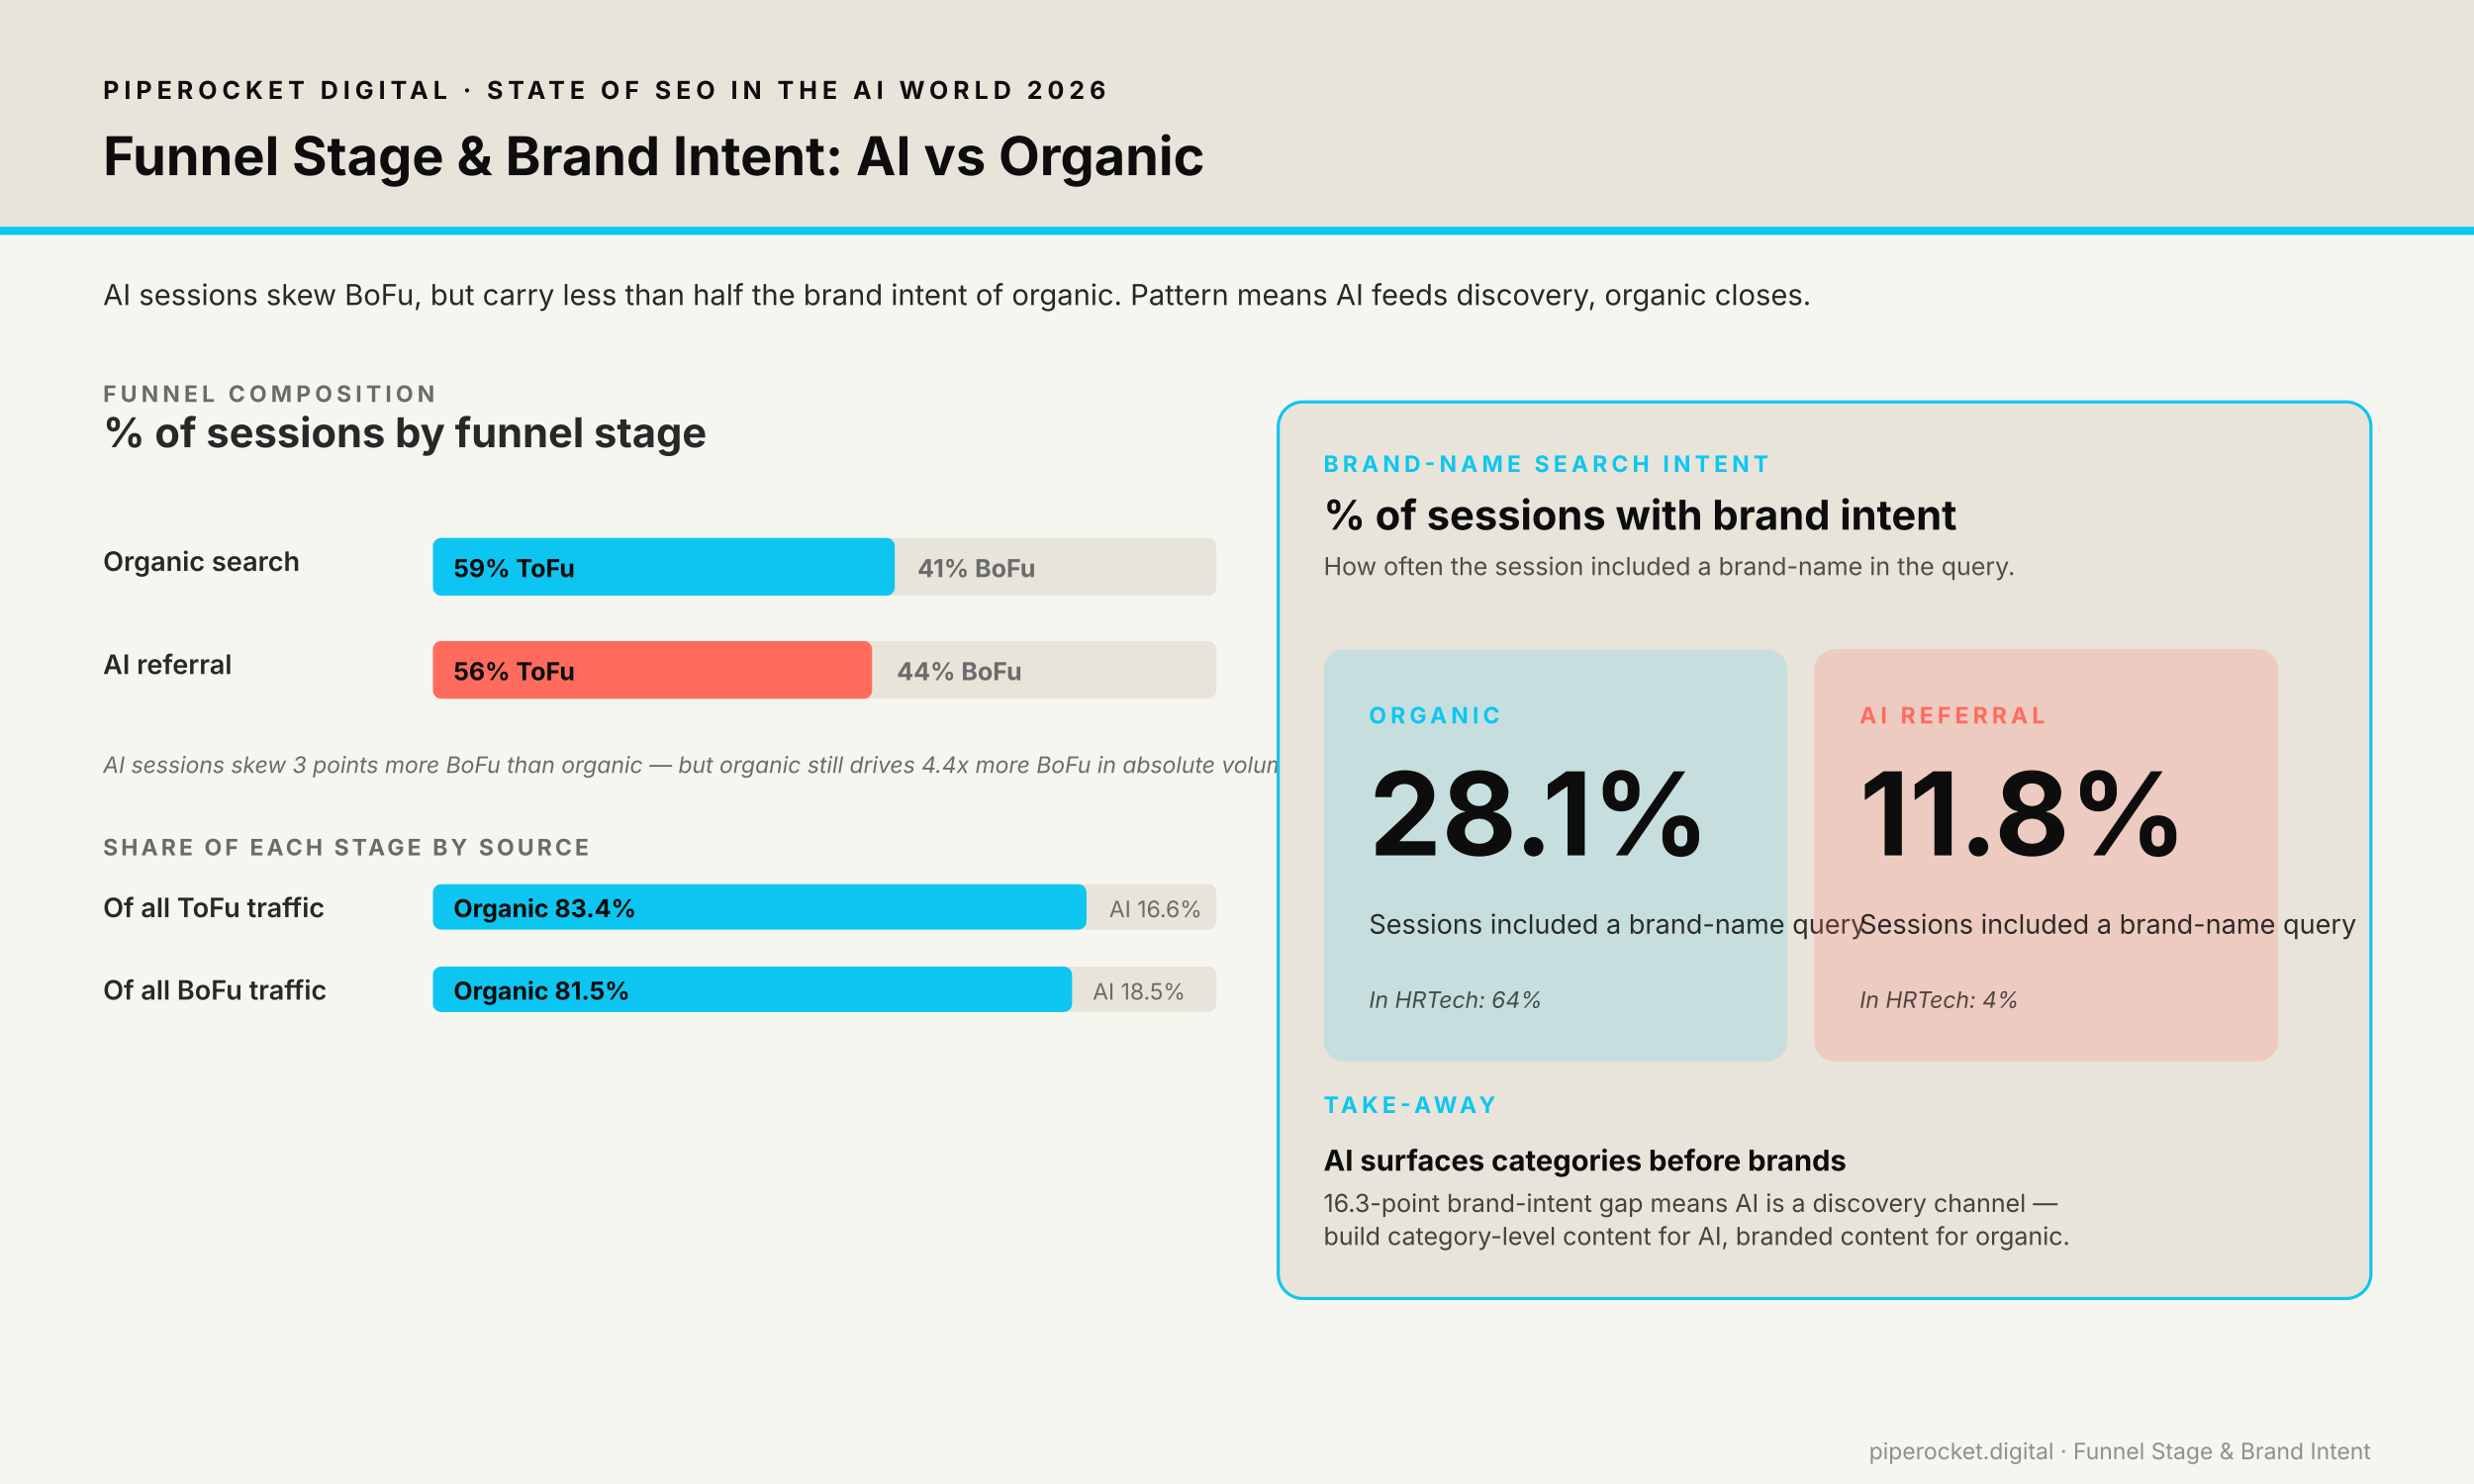
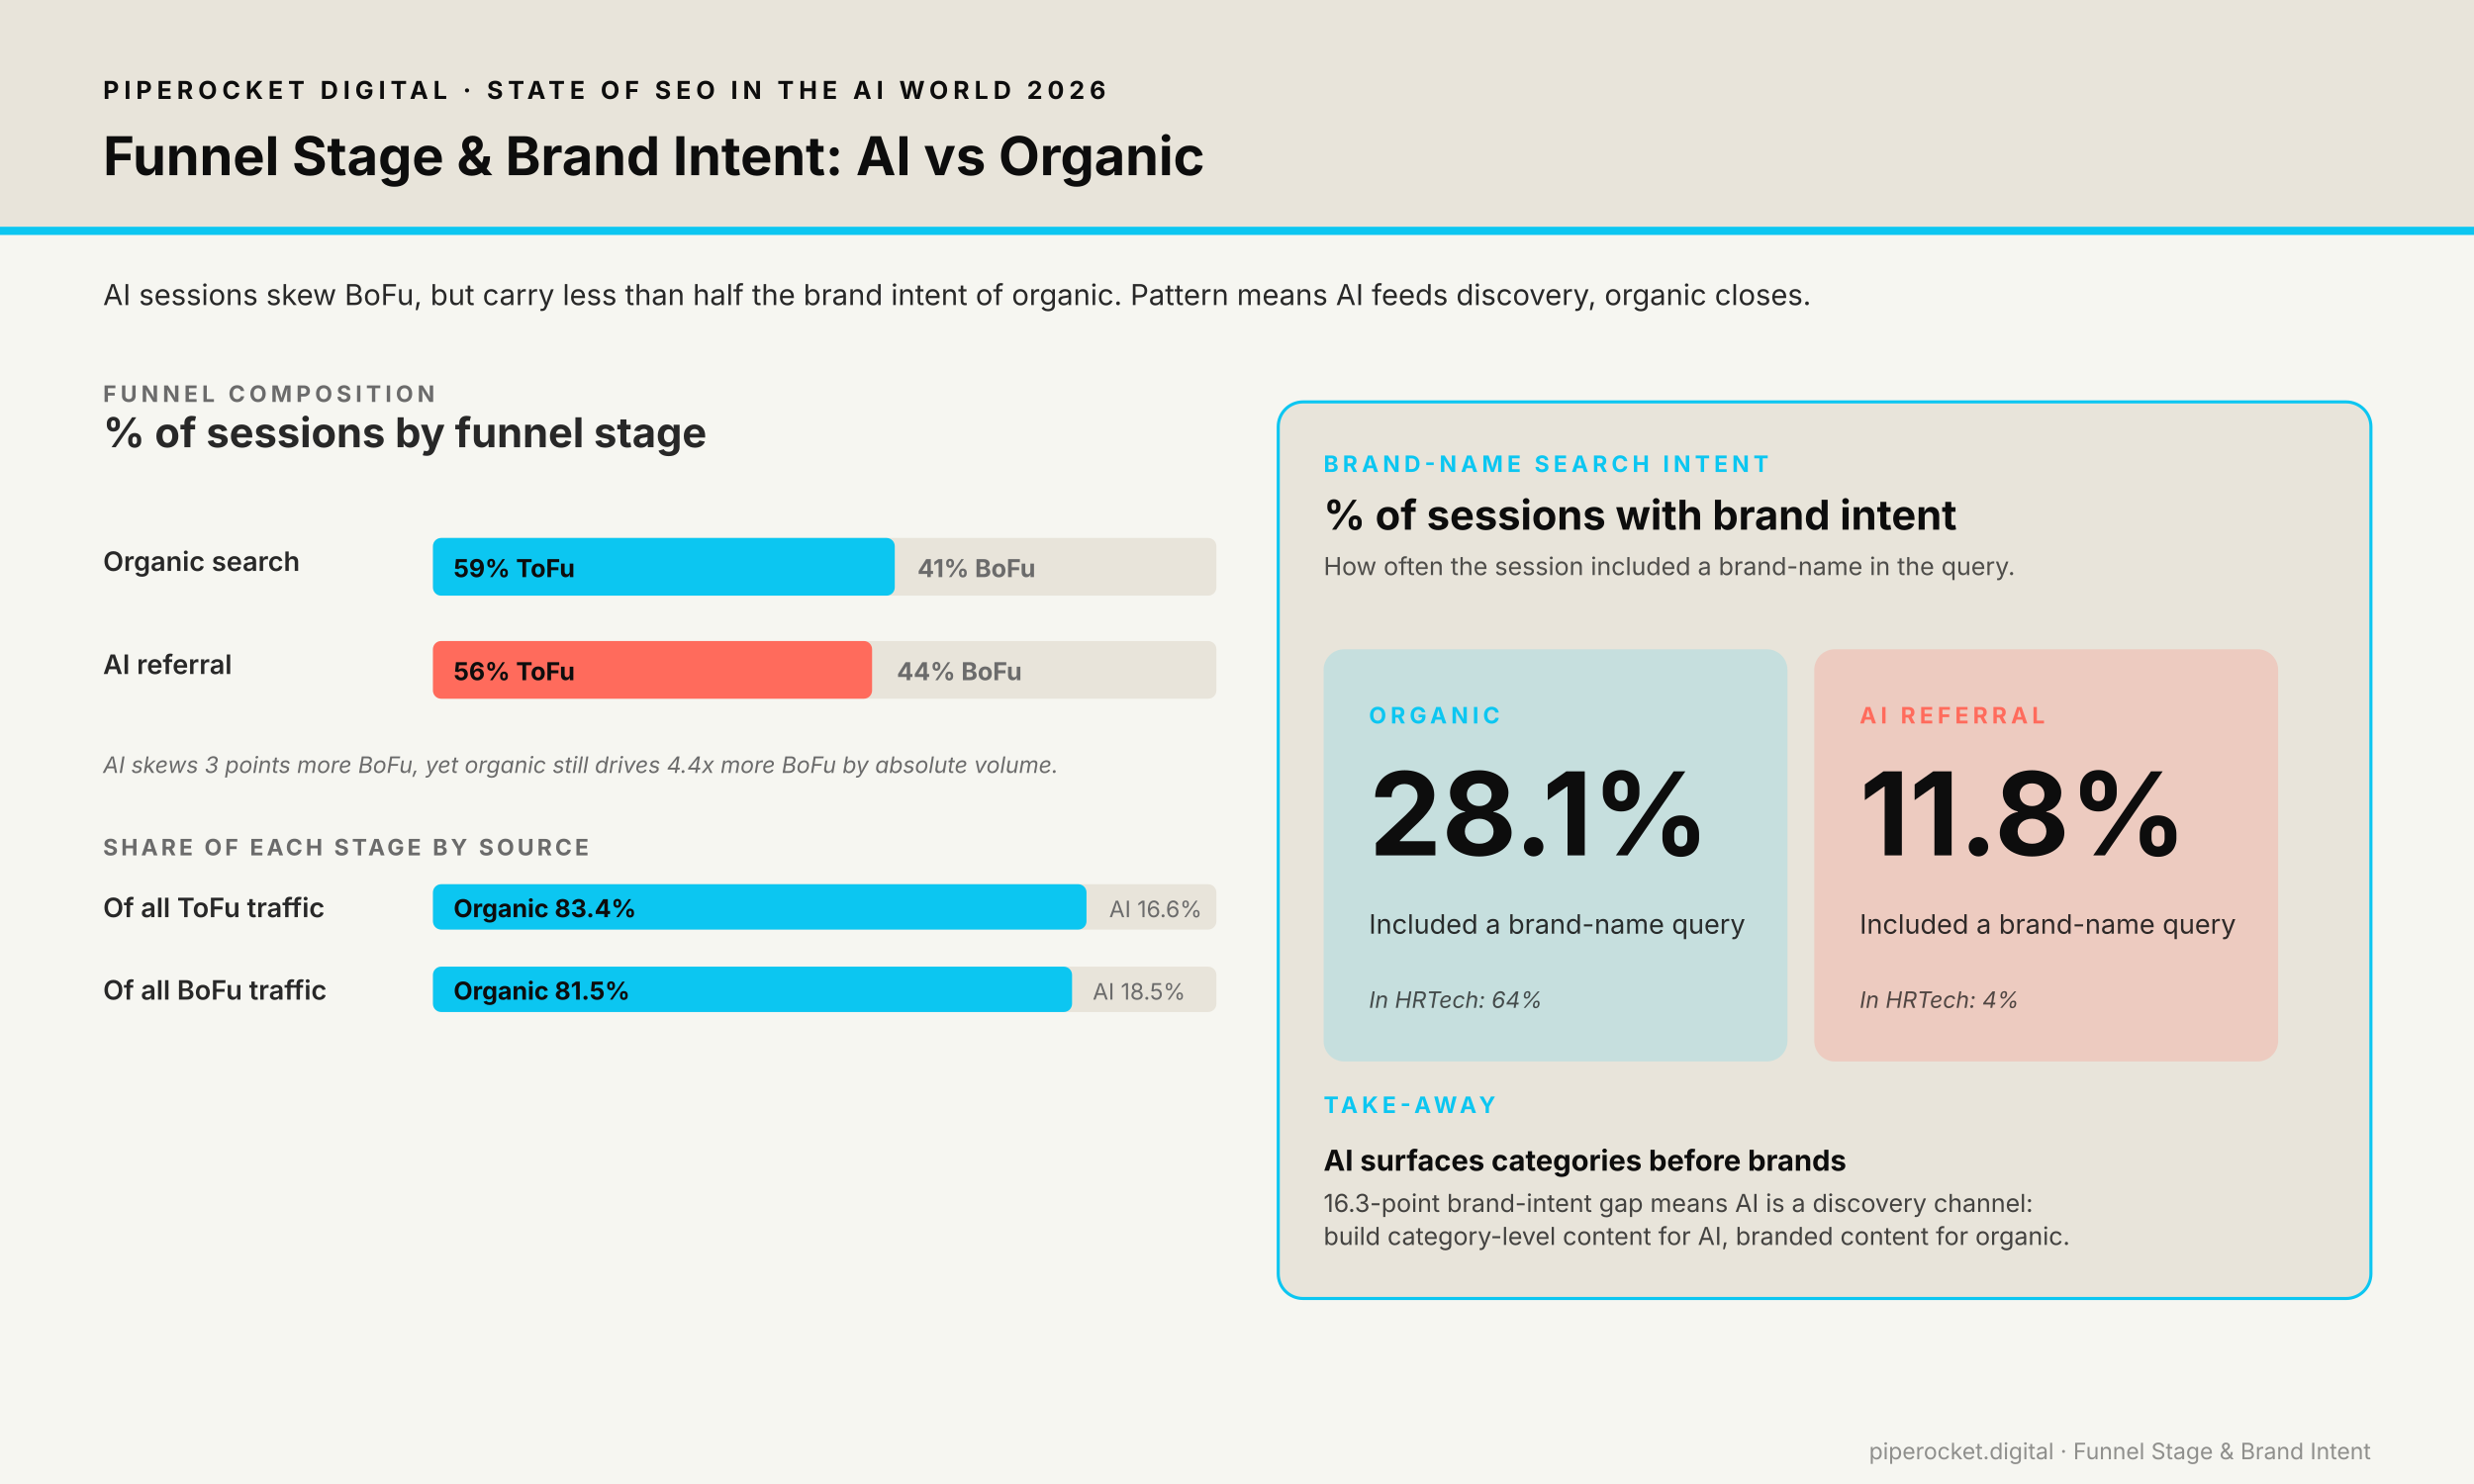
<svg xmlns="http://www.w3.org/2000/svg" aria-labelledby="title-fn desc-fn" font-family="Inter, -apple-system, BlinkMacSystemFont, 'Segoe UI', Arial, sans-serif" viewBox="0 0 1200 720">
  <path fill="#f6f6f1" d="M0 0h1200v720H0z" />
  <path fill="#e8e4da" d="M0 0h1200v110H0z" />
  <text x="50" y="48" fill="#0d0d0d" font-size="12" font-weight="700" letter-spacing="2.4">PIPEROCKET DIGITAL · STATE OF SEO IN THE AI WORLD 2026</text>
  <text x="50" y="85" fill="#0d0d0d" font-size="26" font-weight="700">Funnel Stage &amp; Brand Intent: AI vs Organic</text>
  <path fill="#0cc6f1" d="M0 110h1200v4H0z" />
  <text x="50" y="148" fill="#282828" font-size="14">AI sessions skew BoFu, but carry less than half the brand intent of organic. Pattern means AI feeds discovery, organic closes.</text>
  <text fill="#6b6b6b" font-size="11" font-weight="700" letter-spacing="2" transform="translate(50 195)">FUNNEL COMPOSITION</text>
  <text y="22" fill="#282828" font-size="20" font-weight="700" transform="translate(50 195)">% of sessions by funnel stage</text>
  <g transform="translate(50 255)">
    <text y="22" fill="#282828" font-size="13" font-weight="600">Organic search</text>
    <rect width="380" height="28" x="160" y="6" fill="#e8e4da" rx="4" />
    <rect width="224" height="28" x="160" y="6" fill="#0cc6f1" rx="4" />
    <text x="170" y="25" fill="#0d0d0d" font-size="12" font-weight="700">59% ToFu</text>
    <text x="395" y="25" fill="#6b6b6b" font-size="12" font-weight="700">41% BoFu</text>
  </g>
  <g transform="translate(50 305)">
    <text y="22" fill="#282828" font-size="13" font-weight="600">AI referral</text>
    <rect width="380" height="28" x="160" y="6" fill="#e8e4da" rx="4" />
    <rect width="213" height="28" x="160" y="6" fill="#ff6b5c" rx="4" />
    <text x="170" y="25" fill="#0d0d0d" font-size="12" font-weight="700">56% ToFu</text>
    <text x="385" y="25" fill="#6b6b6b" font-size="12" font-weight="700">44% BoFu</text>
  </g>
-   <text y="180" fill="#6b6b6b" font-size="11" font-style="italic" transform="translate(50 195)">AI sessions skew 3 points more BoFu than organic — but organic still drives 4.4x more BoFu in absolute volume.</text>
+   <text y="180" fill="#6b6b6b" font-size="11" font-style="italic" transform="translate(50 195)">AI skews 3 points more BoFu, yet organic still drives 4.4x more BoFu by absolute volume.</text>
  <g transform="translate(50 415)">
    <text fill="#6b6b6b" font-size="11" font-weight="700" letter-spacing="1.5">SHARE OF EACH STAGE BY SOURCE</text>
    <text y="30" fill="#282828" font-size="13" font-weight="600">Of all ToFu traffic</text>
    <rect width="380" height="22" x="160" y="14" fill="#e8e4da" rx="4" />
    <rect width="317" height="22" x="160" y="14" fill="#0cc6f1" rx="4" />
    <text x="170" y="30" fill="#0d0d0d" font-size="12" font-weight="700">Organic 83.4%</text>
    <text x="488" y="30" fill="#6b6b6b" font-size="11">AI 16.6%</text>
    <text y="70" fill="#282828" font-size="13" font-weight="600">Of all BoFu traffic</text>
    <rect width="380" height="22" x="160" y="54" fill="#e8e4da" rx="4" />
    <rect width="310" height="22" x="160" y="54" fill="#0cc6f1" rx="4" />
    <text x="170" y="70" fill="#0d0d0d" font-size="12" font-weight="700">Organic 81.5%</text>
    <text x="480" y="70" fill="#6b6b6b" font-size="11">AI 18.5%</text>
  </g>
  <g transform="translate(620 195)">
    <rect width="530" height="435" fill="#e8e4da" stroke="#0cc6f1" stroke-width="1.5" rx="12" />
    <text x="22" y="34" fill="#0cc6f1" font-size="11" font-weight="700" letter-spacing="2">BRAND-NAME SEARCH INTENT</text>
    <text x="22" y="62" fill="#0d0d0d" font-size="20" font-weight="700">% of sessions with brand intent</text>
    <text x="22" y="84" fill="rgba(13, 13, 13, 0.7)" font-size="12">How often the session included a brand-name in the query.</text>
    <g transform="translate(22 120)">
      <rect width="225" height="200" fill="rgba(12, 198, 241,0.15)" rx="10" />
      <text x="22" y="36" fill="#0cc6f1" font-size="11" font-weight="700" letter-spacing="2">ORGANIC</text>
      <text x="22" y="100" fill="#0d0d0d" font-size="56" font-weight="700">28.1%</text>
-       <text x="22" y="138" fill="rgba(13, 13, 13, 0.85)" font-size="13">Sessions included a brand-name query</text>
+       <text x="22" y="138" fill="rgba(13, 13, 13, 0.85)" font-size="13">Included a brand-name query</text>
      <text x="22" y="174" fill="rgba(13, 13, 13, 0.7)" font-size="11" font-style="italic">In HRTech: 64%</text>
    </g>
    <g transform="translate(260 120)">
      <rect width="225" height="200" fill="rgba(255,107,92,0.2)" rx="10" />
      <text x="22" y="36" fill="#ff6b5c" font-size="11" font-weight="700" letter-spacing="2">AI REFERRAL</text>
      <text x="22" y="100" fill="#0d0d0d" font-size="56" font-weight="700">11.8%</text>
-       <text x="22" y="138" fill="rgba(13, 13, 13, 0.85)" font-size="13">Sessions included a brand-name query</text>
+       <text x="22" y="138" fill="rgba(13, 13, 13, 0.85)" font-size="13">Included a brand-name query</text>
      <text x="22" y="174" fill="rgba(13, 13, 13, 0.7)" font-size="11" font-style="italic">In HRTech: 4%</text>
    </g>
    <text fill="#0cc6f1" font-size="11" font-weight="700" letter-spacing="2" transform="translate(22 345)">TAKE-AWAY</text>
    <text y="28" fill="#0d0d0d" font-size="14" font-weight="700" transform="translate(22 345)">AI surfaces categories before brands</text>
-     <text y="48" fill="rgba(13, 13, 13, 0.75)" font-size="12" transform="translate(22 345)">16.3-point brand-intent gap means AI is a discovery channel —</text>
+     <text y="48" fill="rgba(13, 13, 13, 0.75)" font-size="12" transform="translate(22 345)">16.3-point brand-intent gap means AI is a discovery channel:</text>
    <text y="64" fill="rgba(13, 13, 13, 0.75)" font-size="12" transform="translate(22 345)">build category-level content for AI, branded content for organic.</text>
  </g>
  <text x="1150" y="708" fill="rgba(40,40,40,0.5)" font-size="11" text-anchor="end">piperocket.digital · Funnel Stage &amp; Brand Intent</text>
</svg>
